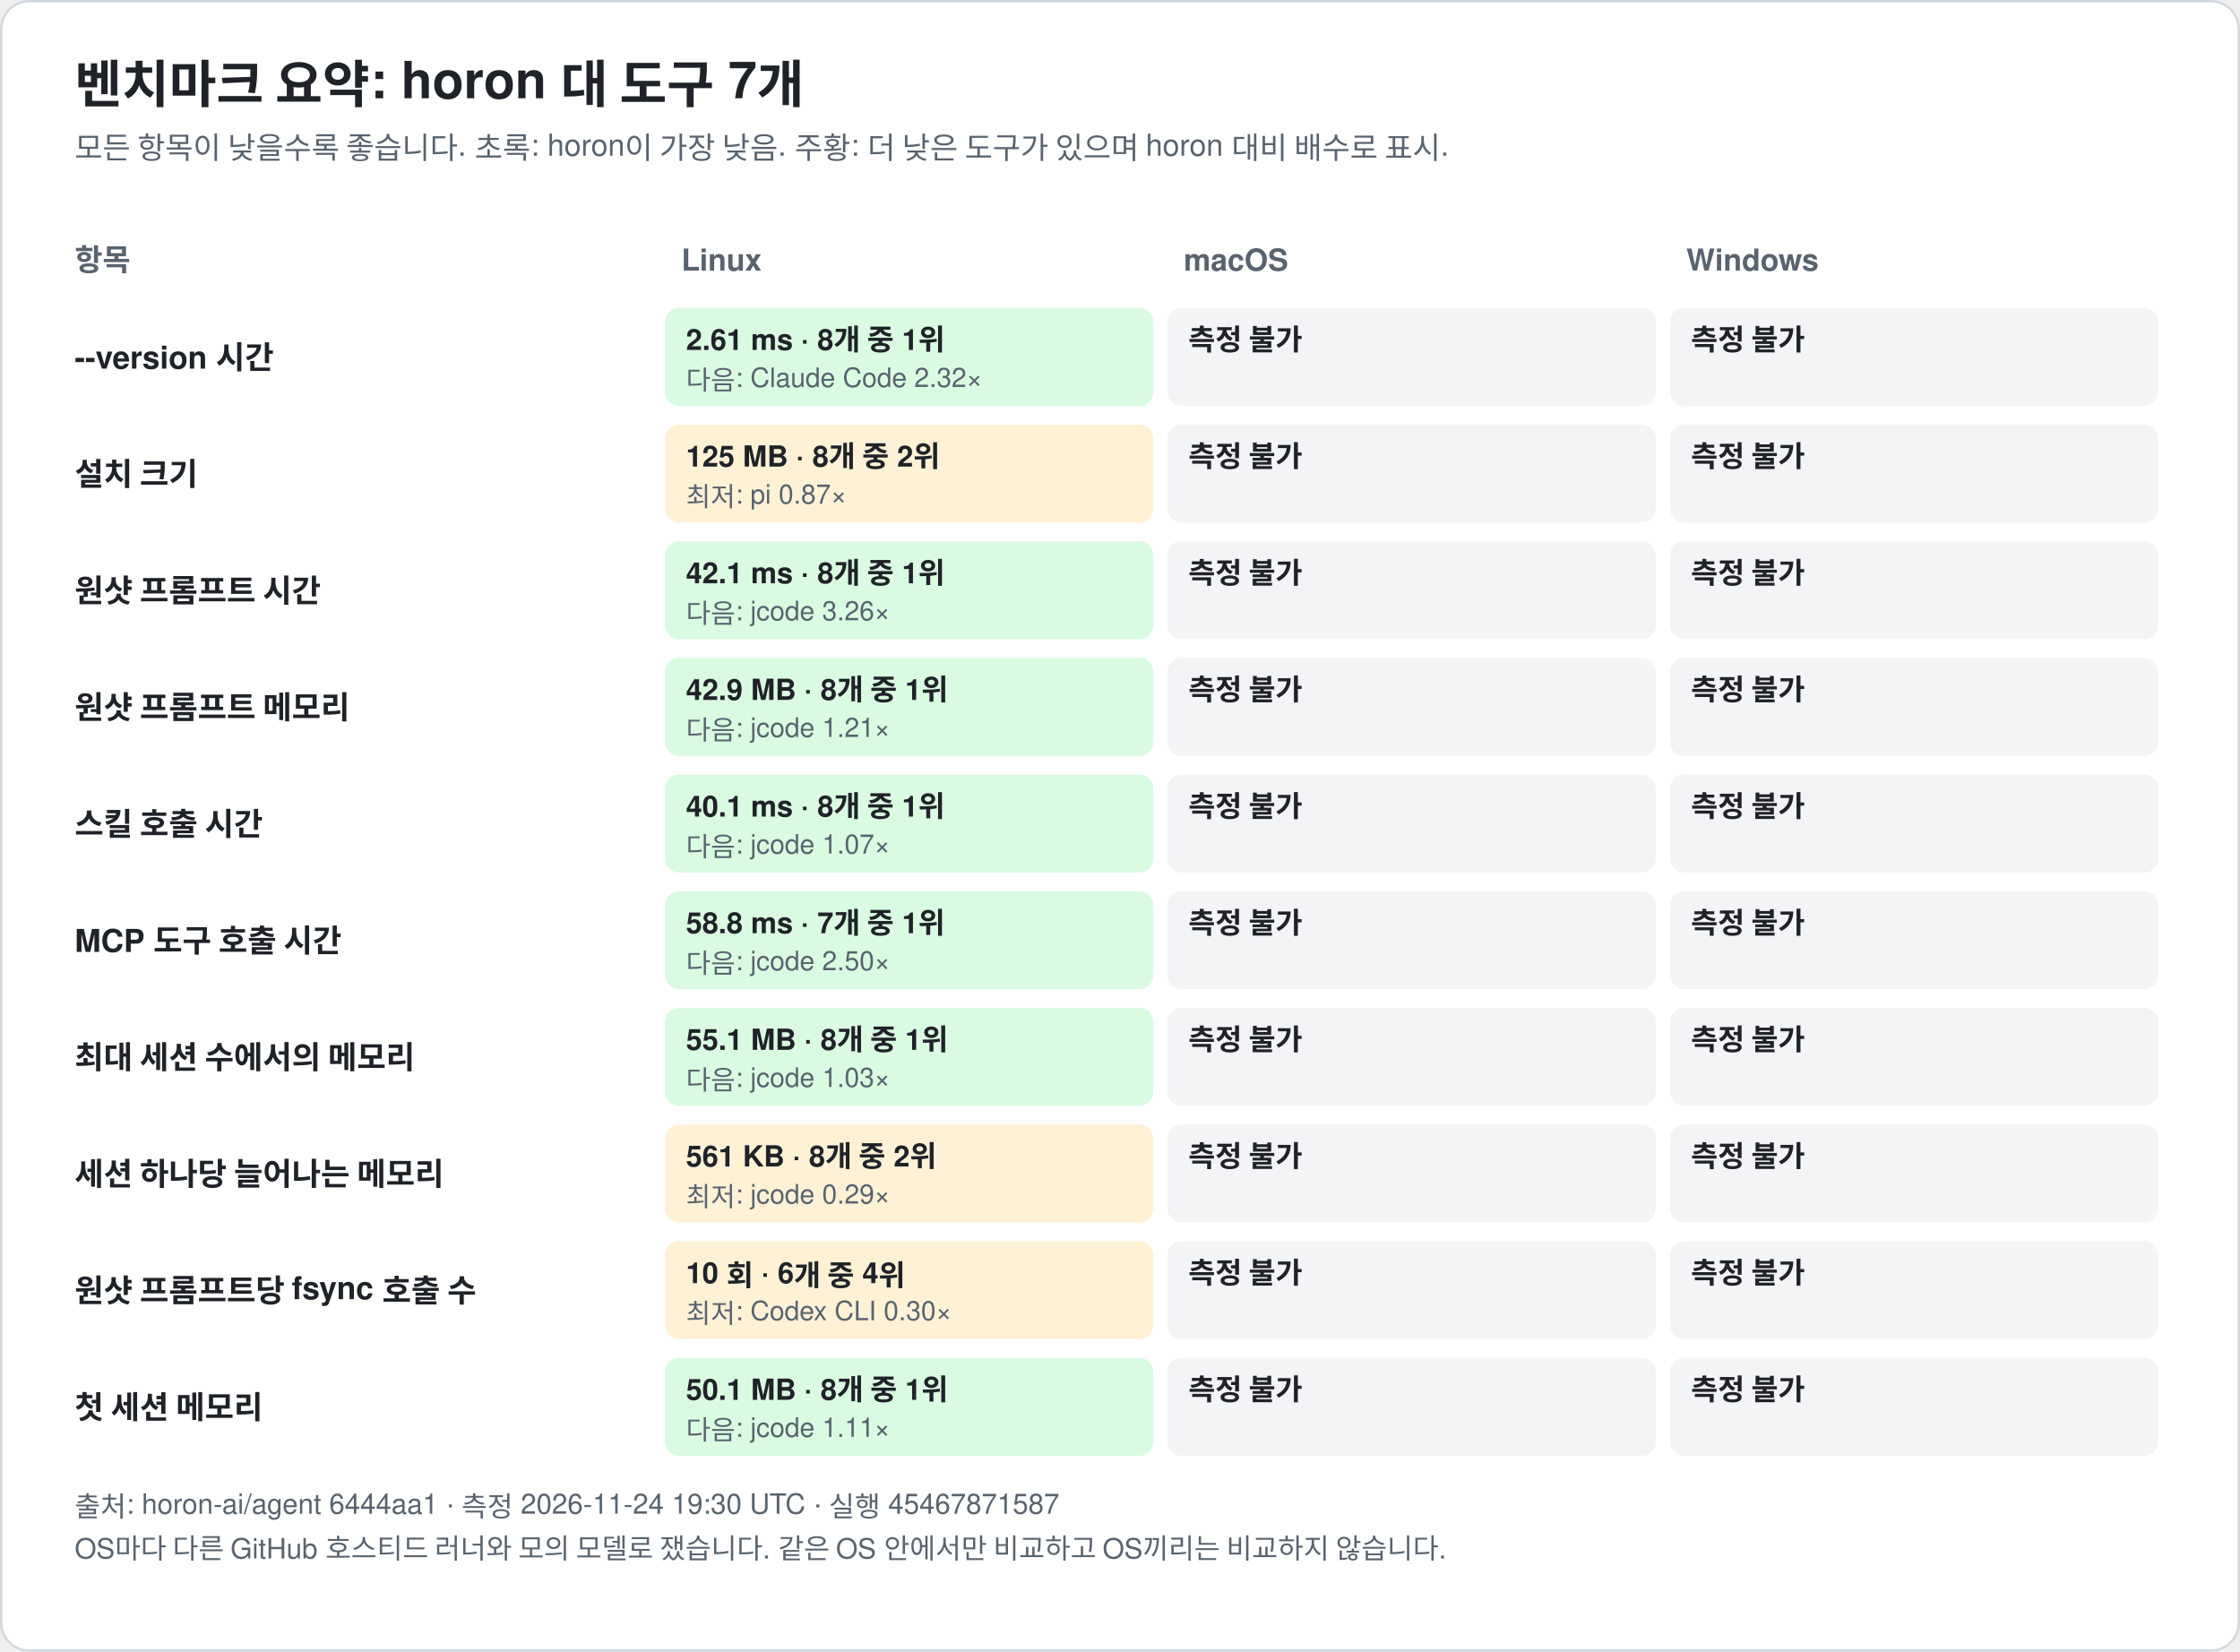
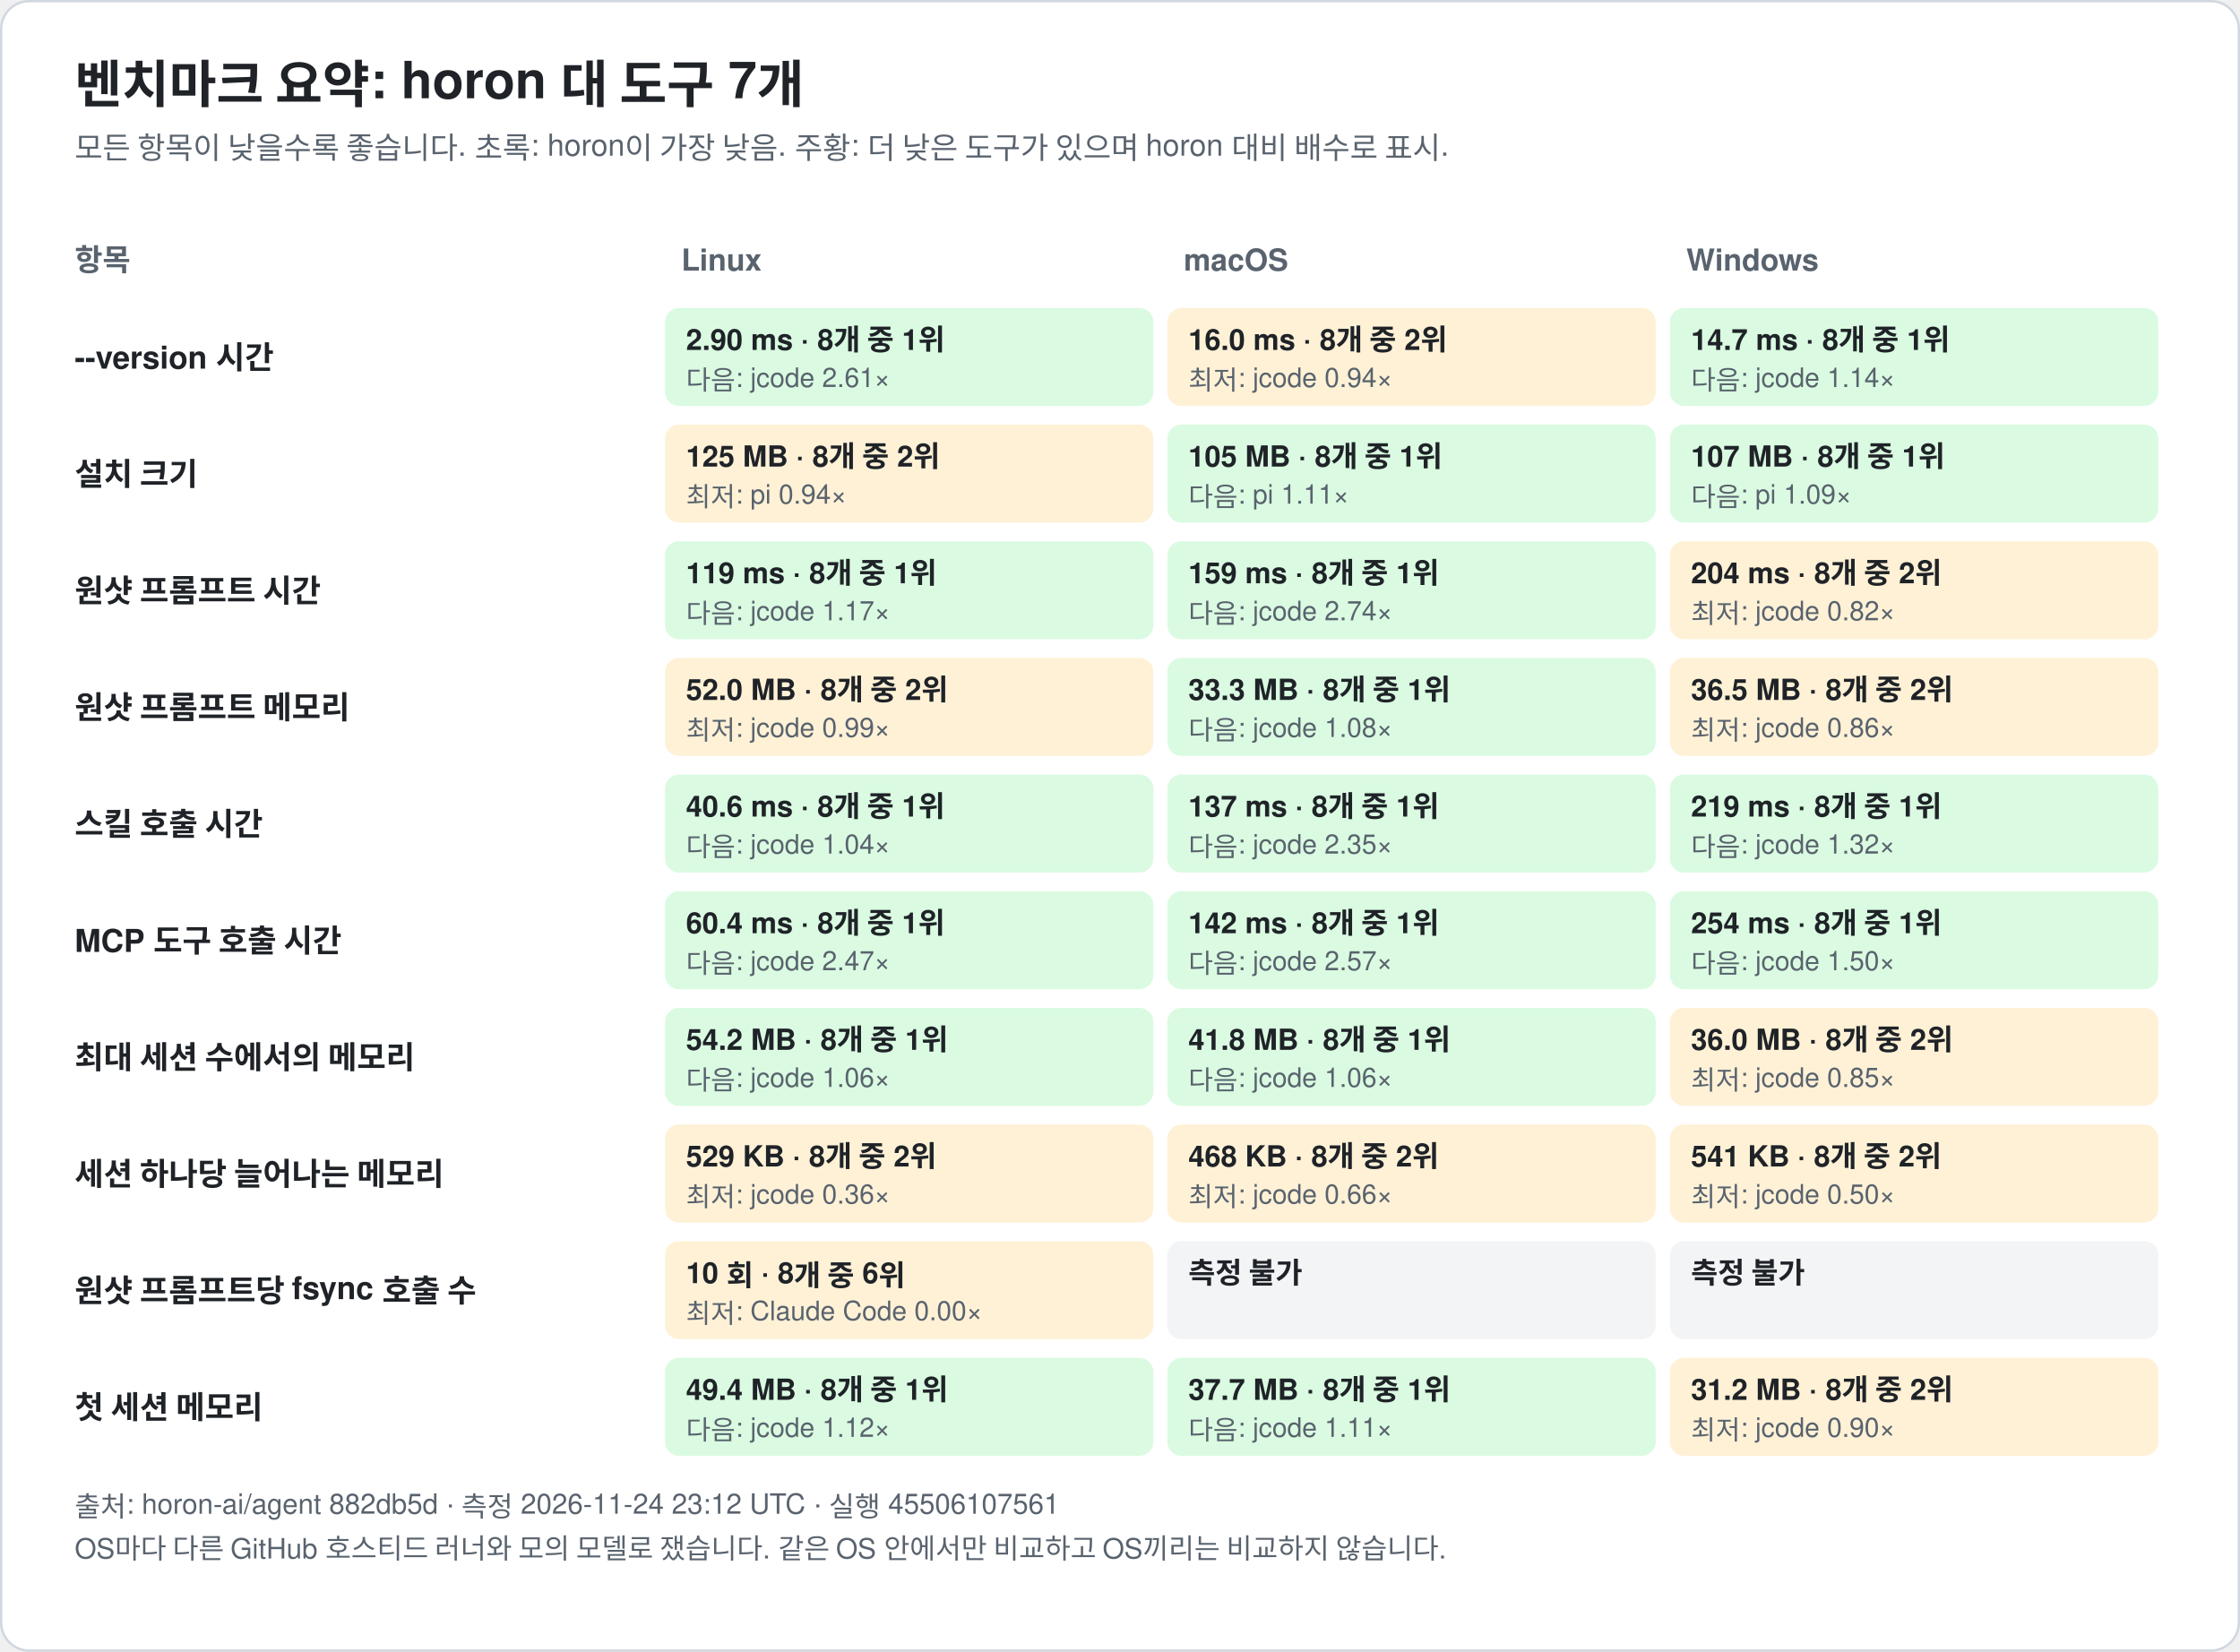
<svg xmlns="http://www.w3.org/2000/svg" width="960" height="708" viewBox="0 0 960 708" font-family="-apple-system, BlinkMacSystemFont, 'Segoe UI', 'Noto Sans KR', 'Apple SD Gothic Neo', Helvetica, Arial, sans-serif" role="img">
  <rect x="0.5" y="0.5" width="959" height="707" rx="12" fill="#ffffff" stroke="#d0d7de" />
  <text x="32.0" y="44.0" font-size="22" fill="#1f2328" text-anchor="start" font-weight="bold">벤치마크 요약: horon 대 도구 7개</text>
  <text x="32.0" y="68.0" font-size="13" fill="#59636e" text-anchor="start" font-weight="normal">모든 항목이 낮을수록 좋습니다. 초록: horon이 가장 낮음. 주황: 더 낮은 도구가 있으며 horon 대비 배수로 표시.</text>
  <text x="32.0" y="116.0" font-size="13" fill="#59636e" text-anchor="start" font-weight="bold">항목</text>
  <text x="292.0" y="116.0" font-size="13" fill="#59636e" text-anchor="start" font-weight="bold">Linux</text>
  <text x="507.3" y="116.0" font-size="13" fill="#59636e" text-anchor="start" font-weight="bold">macOS</text>
  <text x="722.7" y="116.0" font-size="13" fill="#59636e" text-anchor="start" font-weight="bold">Windows</text>
  <text x="32.0" y="158.0" font-size="13.5" fill="#1f2328" text-anchor="start" font-weight="bold">--version 시간</text>
  <rect x="285.0" y="132.0" width="209.3" height="42" rx="6" fill="#dafbe1" />
-   <text x="294.0" y="150.0" font-size="12.5" fill="#1f2328" text-anchor="start" font-weight="bold">2.61 ms · 8개 중 1위</text>
-   <text x="294.0" y="167.0" font-size="11.5" fill="#59636e" text-anchor="start" font-weight="normal">다음: Claude Code 2.32×</text>
-   <rect x="500.3" y="132.0" width="209.3" height="42" rx="6" fill="#f2f4f6" />
-   <text x="509.3" y="150.0" font-size="12.5" fill="#1f2328" text-anchor="start" font-weight="bold">측정 불가</text>
-   <rect x="715.7" y="132.0" width="209.3" height="42" rx="6" fill="#f2f4f6" />
-   <text x="724.7" y="150.0" font-size="12.5" fill="#1f2328" text-anchor="start" font-weight="bold">측정 불가</text>
+   <text x="294.0" y="150.0" font-size="12.5" fill="#1f2328" text-anchor="start" font-weight="bold">2.90 ms · 8개 중 1위</text>
+   <text x="294.0" y="167.0" font-size="11.5" fill="#59636e" text-anchor="start" font-weight="normal">다음: jcode 2.61×</text>
+   <rect x="500.3" y="132.0" width="209.3" height="42" rx="6" fill="#fff1d6" />
+   <text x="509.3" y="150.0" font-size="12.5" fill="#1f2328" text-anchor="start" font-weight="bold">16.0 ms · 8개 중 2위</text>
+   <text x="509.3" y="167.0" font-size="11.5" fill="#59636e" text-anchor="start" font-weight="normal">최저: jcode 0.94×</text>
+   <rect x="715.7" y="132.0" width="209.3" height="42" rx="6" fill="#dafbe1" />
+   <text x="724.7" y="150.0" font-size="12.5" fill="#1f2328" text-anchor="start" font-weight="bold">14.7 ms · 8개 중 1위</text>
+   <text x="724.7" y="167.0" font-size="11.5" fill="#59636e" text-anchor="start" font-weight="normal">다음: jcode 1.14×</text>
  <text x="32.0" y="208.0" font-size="13.5" fill="#1f2328" text-anchor="start" font-weight="bold">설치 크기</text>
  <rect x="285.0" y="182.0" width="209.3" height="42" rx="6" fill="#fff1d6" />
  <text x="294.0" y="200.0" font-size="12.5" fill="#1f2328" text-anchor="start" font-weight="bold">125 MB · 8개 중 2위</text>
-   <text x="294.0" y="217.0" font-size="11.5" fill="#59636e" text-anchor="start" font-weight="normal">최저: pi 0.87×</text>
-   <rect x="500.3" y="182.0" width="209.3" height="42" rx="6" fill="#f2f4f6" />
-   <text x="509.3" y="200.0" font-size="12.5" fill="#1f2328" text-anchor="start" font-weight="bold">측정 불가</text>
-   <rect x="715.7" y="182.0" width="209.3" height="42" rx="6" fill="#f2f4f6" />
-   <text x="724.7" y="200.0" font-size="12.5" fill="#1f2328" text-anchor="start" font-weight="bold">측정 불가</text>
+   <text x="294.0" y="217.0" font-size="11.5" fill="#59636e" text-anchor="start" font-weight="normal">최저: pi 0.94×</text>
+   <rect x="500.3" y="182.0" width="209.3" height="42" rx="6" fill="#dafbe1" />
+   <text x="509.3" y="200.0" font-size="12.5" fill="#1f2328" text-anchor="start" font-weight="bold">105 MB · 8개 중 1위</text>
+   <text x="509.3" y="217.0" font-size="11.5" fill="#59636e" text-anchor="start" font-weight="normal">다음: pi 1.11×</text>
+   <rect x="715.7" y="182.0" width="209.3" height="42" rx="6" fill="#dafbe1" />
+   <text x="724.7" y="200.0" font-size="12.5" fill="#1f2328" text-anchor="start" font-weight="bold">107 MB · 8개 중 1위</text>
+   <text x="724.7" y="217.0" font-size="11.5" fill="#59636e" text-anchor="start" font-weight="normal">다음: pi 1.09×</text>
  <text x="32.0" y="258.0" font-size="13.5" fill="#1f2328" text-anchor="start" font-weight="bold">원샷 프롬프트 시간</text>
  <rect x="285.0" y="232.0" width="209.3" height="42" rx="6" fill="#dafbe1" />
-   <text x="294.0" y="250.0" font-size="12.5" fill="#1f2328" text-anchor="start" font-weight="bold">42.1 ms · 8개 중 1위</text>
-   <text x="294.0" y="267.0" font-size="11.5" fill="#59636e" text-anchor="start" font-weight="normal">다음: jcode 3.26×</text>
-   <rect x="500.3" y="232.0" width="209.3" height="42" rx="6" fill="#f2f4f6" />
-   <text x="509.3" y="250.0" font-size="12.5" fill="#1f2328" text-anchor="start" font-weight="bold">측정 불가</text>
-   <rect x="715.7" y="232.0" width="209.3" height="42" rx="6" fill="#f2f4f6" />
-   <text x="724.7" y="250.0" font-size="12.5" fill="#1f2328" text-anchor="start" font-weight="bold">측정 불가</text>
+   <text x="294.0" y="250.0" font-size="12.5" fill="#1f2328" text-anchor="start" font-weight="bold">119 ms · 8개 중 1위</text>
+   <text x="294.0" y="267.0" font-size="11.5" fill="#59636e" text-anchor="start" font-weight="normal">다음: jcode 1.17×</text>
+   <rect x="500.3" y="232.0" width="209.3" height="42" rx="6" fill="#dafbe1" />
+   <text x="509.3" y="250.0" font-size="12.5" fill="#1f2328" text-anchor="start" font-weight="bold">159 ms · 8개 중 1위</text>
+   <text x="509.3" y="267.0" font-size="11.5" fill="#59636e" text-anchor="start" font-weight="normal">다음: jcode 2.74×</text>
+   <rect x="715.7" y="232.0" width="209.3" height="42" rx="6" fill="#fff1d6" />
+   <text x="724.7" y="250.0" font-size="12.5" fill="#1f2328" text-anchor="start" font-weight="bold">204 ms · 8개 중 2위</text>
+   <text x="724.7" y="267.0" font-size="11.5" fill="#59636e" text-anchor="start" font-weight="normal">최저: jcode 0.82×</text>
  <text x="32.0" y="308.0" font-size="13.5" fill="#1f2328" text-anchor="start" font-weight="bold">원샷 프롬프트 메모리</text>
-   <rect x="285.0" y="282.0" width="209.3" height="42" rx="6" fill="#dafbe1" />
-   <text x="294.0" y="300.0" font-size="12.5" fill="#1f2328" text-anchor="start" font-weight="bold">42.9 MB · 8개 중 1위</text>
-   <text x="294.0" y="317.0" font-size="11.5" fill="#59636e" text-anchor="start" font-weight="normal">다음: jcode 1.21×</text>
-   <rect x="500.3" y="282.0" width="209.3" height="42" rx="6" fill="#f2f4f6" />
-   <text x="509.3" y="300.0" font-size="12.5" fill="#1f2328" text-anchor="start" font-weight="bold">측정 불가</text>
-   <rect x="715.7" y="282.0" width="209.3" height="42" rx="6" fill="#f2f4f6" />
-   <text x="724.7" y="300.0" font-size="12.5" fill="#1f2328" text-anchor="start" font-weight="bold">측정 불가</text>
+   <rect x="285.0" y="282.0" width="209.3" height="42" rx="6" fill="#fff1d6" />
+   <text x="294.0" y="300.0" font-size="12.5" fill="#1f2328" text-anchor="start" font-weight="bold">52.0 MB · 8개 중 2위</text>
+   <text x="294.0" y="317.0" font-size="11.5" fill="#59636e" text-anchor="start" font-weight="normal">최저: jcode 0.99×</text>
+   <rect x="500.3" y="282.0" width="209.3" height="42" rx="6" fill="#dafbe1" />
+   <text x="509.3" y="300.0" font-size="12.5" fill="#1f2328" text-anchor="start" font-weight="bold">33.3 MB · 8개 중 1위</text>
+   <text x="509.3" y="317.0" font-size="11.5" fill="#59636e" text-anchor="start" font-weight="normal">다음: jcode 1.08×</text>
+   <rect x="715.7" y="282.0" width="209.3" height="42" rx="6" fill="#fff1d6" />
+   <text x="724.7" y="300.0" font-size="12.5" fill="#1f2328" text-anchor="start" font-weight="bold">36.5 MB · 8개 중 2위</text>
+   <text x="724.7" y="317.0" font-size="11.5" fill="#59636e" text-anchor="start" font-weight="normal">최저: jcode 0.86×</text>
  <text x="32.0" y="358.0" font-size="13.5" fill="#1f2328" text-anchor="start" font-weight="bold">스킬 호출 시간</text>
  <rect x="285.0" y="332.0" width="209.3" height="42" rx="6" fill="#dafbe1" />
-   <text x="294.0" y="350.0" font-size="12.5" fill="#1f2328" text-anchor="start" font-weight="bold">40.1 ms · 8개 중 1위</text>
-   <text x="294.0" y="367.0" font-size="11.5" fill="#59636e" text-anchor="start" font-weight="normal">다음: jcode 1.07×</text>
-   <rect x="500.3" y="332.0" width="209.3" height="42" rx="6" fill="#f2f4f6" />
-   <text x="509.3" y="350.0" font-size="12.5" fill="#1f2328" text-anchor="start" font-weight="bold">측정 불가</text>
-   <rect x="715.7" y="332.0" width="209.3" height="42" rx="6" fill="#f2f4f6" />
-   <text x="724.7" y="350.0" font-size="12.5" fill="#1f2328" text-anchor="start" font-weight="bold">측정 불가</text>
+   <text x="294.0" y="350.0" font-size="12.5" fill="#1f2328" text-anchor="start" font-weight="bold">40.6 ms · 8개 중 1위</text>
+   <text x="294.0" y="367.0" font-size="11.5" fill="#59636e" text-anchor="start" font-weight="normal">다음: jcode 1.04×</text>
+   <rect x="500.3" y="332.0" width="209.3" height="42" rx="6" fill="#dafbe1" />
+   <text x="509.3" y="350.0" font-size="12.5" fill="#1f2328" text-anchor="start" font-weight="bold">137 ms · 8개 중 1위</text>
+   <text x="509.3" y="367.0" font-size="11.5" fill="#59636e" text-anchor="start" font-weight="normal">다음: jcode 2.35×</text>
+   <rect x="715.7" y="332.0" width="209.3" height="42" rx="6" fill="#dafbe1" />
+   <text x="724.7" y="350.0" font-size="12.5" fill="#1f2328" text-anchor="start" font-weight="bold">219 ms · 8개 중 1위</text>
+   <text x="724.7" y="367.0" font-size="11.5" fill="#59636e" text-anchor="start" font-weight="normal">다음: jcode 1.32×</text>
  <text x="32.0" y="408.0" font-size="13.5" fill="#1f2328" text-anchor="start" font-weight="bold">MCP 도구 호출 시간</text>
  <rect x="285.0" y="382.0" width="209.3" height="42" rx="6" fill="#dafbe1" />
-   <text x="294.0" y="400.0" font-size="12.5" fill="#1f2328" text-anchor="start" font-weight="bold">58.8 ms · 7개 중 1위</text>
-   <text x="294.0" y="417.0" font-size="11.5" fill="#59636e" text-anchor="start" font-weight="normal">다음: jcode 2.50×</text>
-   <rect x="500.3" y="382.0" width="209.3" height="42" rx="6" fill="#f2f4f6" />
-   <text x="509.3" y="400.0" font-size="12.5" fill="#1f2328" text-anchor="start" font-weight="bold">측정 불가</text>
-   <rect x="715.7" y="382.0" width="209.3" height="42" rx="6" fill="#f2f4f6" />
-   <text x="724.7" y="400.0" font-size="12.5" fill="#1f2328" text-anchor="start" font-weight="bold">측정 불가</text>
+   <text x="294.0" y="400.0" font-size="12.5" fill="#1f2328" text-anchor="start" font-weight="bold">60.4 ms · 8개 중 1위</text>
+   <text x="294.0" y="417.0" font-size="11.5" fill="#59636e" text-anchor="start" font-weight="normal">다음: jcode 2.47×</text>
+   <rect x="500.3" y="382.0" width="209.3" height="42" rx="6" fill="#dafbe1" />
+   <text x="509.3" y="400.0" font-size="12.5" fill="#1f2328" text-anchor="start" font-weight="bold">142 ms · 8개 중 1위</text>
+   <text x="509.3" y="417.0" font-size="11.5" fill="#59636e" text-anchor="start" font-weight="normal">다음: jcode 2.57×</text>
+   <rect x="715.7" y="382.0" width="209.3" height="42" rx="6" fill="#dafbe1" />
+   <text x="724.7" y="400.0" font-size="12.5" fill="#1f2328" text-anchor="start" font-weight="bold">254 ms · 8개 중 1위</text>
+   <text x="724.7" y="417.0" font-size="11.5" fill="#59636e" text-anchor="start" font-weight="normal">다음: jcode 1.50×</text>
  <text x="32.0" y="458.0" font-size="13.5" fill="#1f2328" text-anchor="start" font-weight="bold">최대 세션 수에서의 메모리</text>
  <rect x="285.0" y="432.0" width="209.3" height="42" rx="6" fill="#dafbe1" />
-   <text x="294.0" y="450.0" font-size="12.5" fill="#1f2328" text-anchor="start" font-weight="bold">55.1 MB · 8개 중 1위</text>
-   <text x="294.0" y="467.0" font-size="11.5" fill="#59636e" text-anchor="start" font-weight="normal">다음: jcode 1.03×</text>
-   <rect x="500.3" y="432.0" width="209.3" height="42" rx="6" fill="#f2f4f6" />
-   <text x="509.3" y="450.0" font-size="12.5" fill="#1f2328" text-anchor="start" font-weight="bold">측정 불가</text>
-   <rect x="715.7" y="432.0" width="209.3" height="42" rx="6" fill="#f2f4f6" />
-   <text x="724.7" y="450.0" font-size="12.5" fill="#1f2328" text-anchor="start" font-weight="bold">측정 불가</text>
+   <text x="294.0" y="450.0" font-size="12.5" fill="#1f2328" text-anchor="start" font-weight="bold">54.2 MB · 8개 중 1위</text>
+   <text x="294.0" y="467.0" font-size="11.5" fill="#59636e" text-anchor="start" font-weight="normal">다음: jcode 1.06×</text>
+   <rect x="500.3" y="432.0" width="209.3" height="42" rx="6" fill="#dafbe1" />
+   <text x="509.3" y="450.0" font-size="12.5" fill="#1f2328" text-anchor="start" font-weight="bold">41.8 MB · 8개 중 1위</text>
+   <text x="509.3" y="467.0" font-size="11.5" fill="#59636e" text-anchor="start" font-weight="normal">다음: jcode 1.06×</text>
+   <rect x="715.7" y="432.0" width="209.3" height="42" rx="6" fill="#fff1d6" />
+   <text x="724.7" y="450.0" font-size="12.5" fill="#1f2328" text-anchor="start" font-weight="bold">36.0 MB · 8개 중 2위</text>
+   <text x="724.7" y="467.0" font-size="11.5" fill="#59636e" text-anchor="start" font-weight="normal">최저: jcode 0.85×</text>
  <text x="32.0" y="508.0" font-size="13.5" fill="#1f2328" text-anchor="start" font-weight="bold">세션 하나당 늘어나는 메모리</text>
  <rect x="285.0" y="482.0" width="209.3" height="42" rx="6" fill="#fff1d6" />
-   <text x="294.0" y="500.0" font-size="12.5" fill="#1f2328" text-anchor="start" font-weight="bold">561 KB · 8개 중 2위</text>
-   <text x="294.0" y="517.0" font-size="11.5" fill="#59636e" text-anchor="start" font-weight="normal">최저: jcode 0.29×</text>
-   <rect x="500.3" y="482.0" width="209.3" height="42" rx="6" fill="#f2f4f6" />
-   <text x="509.3" y="500.0" font-size="12.5" fill="#1f2328" text-anchor="start" font-weight="bold">측정 불가</text>
-   <rect x="715.7" y="482.0" width="209.3" height="42" rx="6" fill="#f2f4f6" />
-   <text x="724.7" y="500.0" font-size="12.5" fill="#1f2328" text-anchor="start" font-weight="bold">측정 불가</text>
+   <text x="294.0" y="500.0" font-size="12.5" fill="#1f2328" text-anchor="start" font-weight="bold">529 KB · 8개 중 2위</text>
+   <text x="294.0" y="517.0" font-size="11.5" fill="#59636e" text-anchor="start" font-weight="normal">최저: jcode 0.36×</text>
+   <rect x="500.3" y="482.0" width="209.3" height="42" rx="6" fill="#fff1d6" />
+   <text x="509.3" y="500.0" font-size="12.5" fill="#1f2328" text-anchor="start" font-weight="bold">468 KB · 8개 중 2위</text>
+   <text x="509.3" y="517.0" font-size="11.5" fill="#59636e" text-anchor="start" font-weight="normal">최저: jcode 0.66×</text>
+   <rect x="715.7" y="482.0" width="209.3" height="42" rx="6" fill="#fff1d6" />
+   <text x="724.7" y="500.0" font-size="12.5" fill="#1f2328" text-anchor="start" font-weight="bold">541 KB · 8개 중 2위</text>
+   <text x="724.7" y="517.0" font-size="11.5" fill="#59636e" text-anchor="start" font-weight="normal">최저: jcode 0.50×</text>
  <text x="32.0" y="558.0" font-size="13.5" fill="#1f2328" text-anchor="start" font-weight="bold">원샷 프롬프트당 fsync 호출 수</text>
  <rect x="285.0" y="532.0" width="209.3" height="42" rx="6" fill="#fff1d6" />
-   <text x="294.0" y="550.0" font-size="12.5" fill="#1f2328" text-anchor="start" font-weight="bold">10 회 · 6개 중 4위</text>
-   <text x="294.0" y="567.0" font-size="11.5" fill="#59636e" text-anchor="start" font-weight="normal">최저: Codex CLI 0.30×</text>
+   <text x="294.0" y="550.0" font-size="12.5" fill="#1f2328" text-anchor="start" font-weight="bold">10 회 · 8개 중 6위</text>
+   <text x="294.0" y="567.0" font-size="11.5" fill="#59636e" text-anchor="start" font-weight="normal">최저: Claude Code 0.00×</text>
  <rect x="500.3" y="532.0" width="209.3" height="42" rx="6" fill="#f2f4f6" />
  <text x="509.3" y="550.0" font-size="12.5" fill="#1f2328" text-anchor="start" font-weight="bold">측정 불가</text>
  <rect x="715.7" y="532.0" width="209.3" height="42" rx="6" fill="#f2f4f6" />
  <text x="724.7" y="550.0" font-size="12.5" fill="#1f2328" text-anchor="start" font-weight="bold">측정 불가</text>
  <text x="32.0" y="608.0" font-size="13.5" fill="#1f2328" text-anchor="start" font-weight="bold">첫 세션 메모리</text>
  <rect x="285.0" y="582.0" width="209.3" height="42" rx="6" fill="#dafbe1" />
-   <text x="294.0" y="600.0" font-size="12.5" fill="#1f2328" text-anchor="start" font-weight="bold">50.1 MB · 8개 중 1위</text>
-   <text x="294.0" y="617.0" font-size="11.5" fill="#59636e" text-anchor="start" font-weight="normal">다음: jcode 1.11×</text>
-   <rect x="500.3" y="582.0" width="209.3" height="42" rx="6" fill="#f2f4f6" />
-   <text x="509.3" y="600.0" font-size="12.5" fill="#1f2328" text-anchor="start" font-weight="bold">측정 불가</text>
-   <rect x="715.7" y="582.0" width="209.3" height="42" rx="6" fill="#f2f4f6" />
-   <text x="724.7" y="600.0" font-size="12.5" fill="#1f2328" text-anchor="start" font-weight="bold">측정 불가</text>
-   <text x="32.0" y="650.0" font-size="12" fill="#59636e" text-anchor="start" font-weight="normal">출처: horon-ai/agent 6444aa1 · 측정 2026-11-24 19:30 UTC · 실행 45467871587</text>
+   <text x="294.0" y="600.0" font-size="12.5" fill="#1f2328" text-anchor="start" font-weight="bold">49.4 MB · 8개 중 1위</text>
+   <text x="294.0" y="617.0" font-size="11.5" fill="#59636e" text-anchor="start" font-weight="normal">다음: jcode 1.12×</text>
+   <rect x="500.3" y="582.0" width="209.3" height="42" rx="6" fill="#dafbe1" />
+   <text x="509.3" y="600.0" font-size="12.5" fill="#1f2328" text-anchor="start" font-weight="bold">37.7 MB · 8개 중 1위</text>
+   <text x="509.3" y="617.0" font-size="11.5" fill="#59636e" text-anchor="start" font-weight="normal">다음: jcode 1.11×</text>
+   <rect x="715.7" y="582.0" width="209.3" height="42" rx="6" fill="#fff1d6" />
+   <text x="724.7" y="600.0" font-size="12.5" fill="#1f2328" text-anchor="start" font-weight="bold">31.2 MB · 8개 중 2위</text>
+   <text x="724.7" y="617.0" font-size="11.5" fill="#59636e" text-anchor="start" font-weight="normal">최저: jcode 0.90×</text>
+   <text x="32.0" y="650.0" font-size="12" fill="#59636e" text-anchor="start" font-weight="normal">출처: horon-ai/agent 882db5d · 측정 2026-11-24 23:12 UTC · 실행 45506107561</text>
  <text x="32.0" y="668.0" font-size="12" fill="#59636e" text-anchor="start" font-weight="normal">OS마다 다른 GitHub 호스티드 러너와 모의 모델로 쟀습니다. 같은 OS 안에서만 비교하고 OS끼리는 비교하지 않습니다.</text>
</svg>
